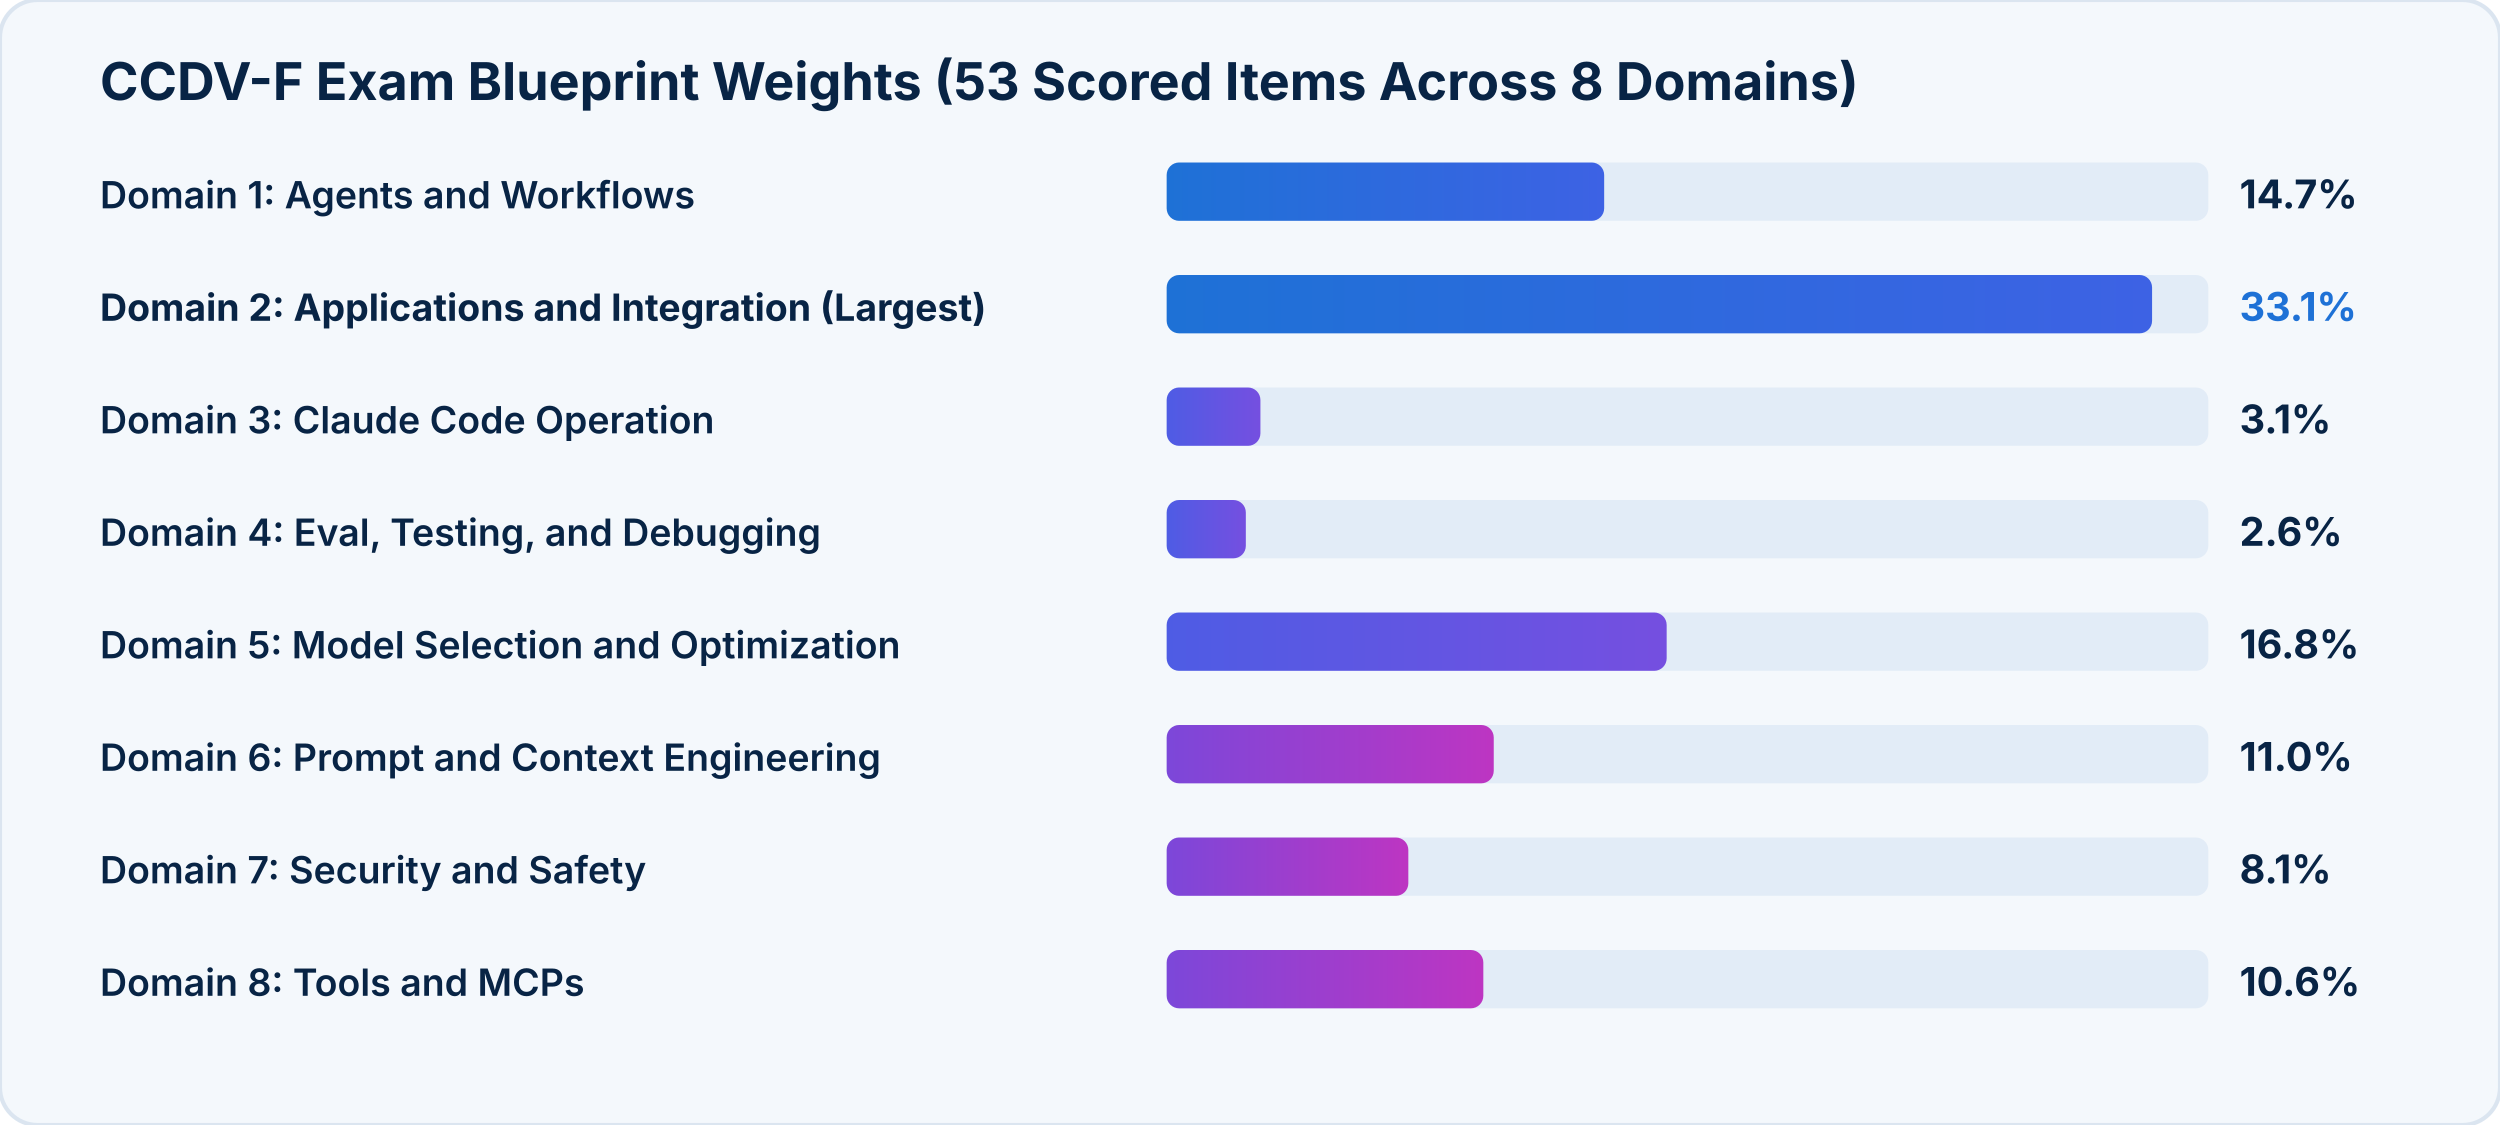
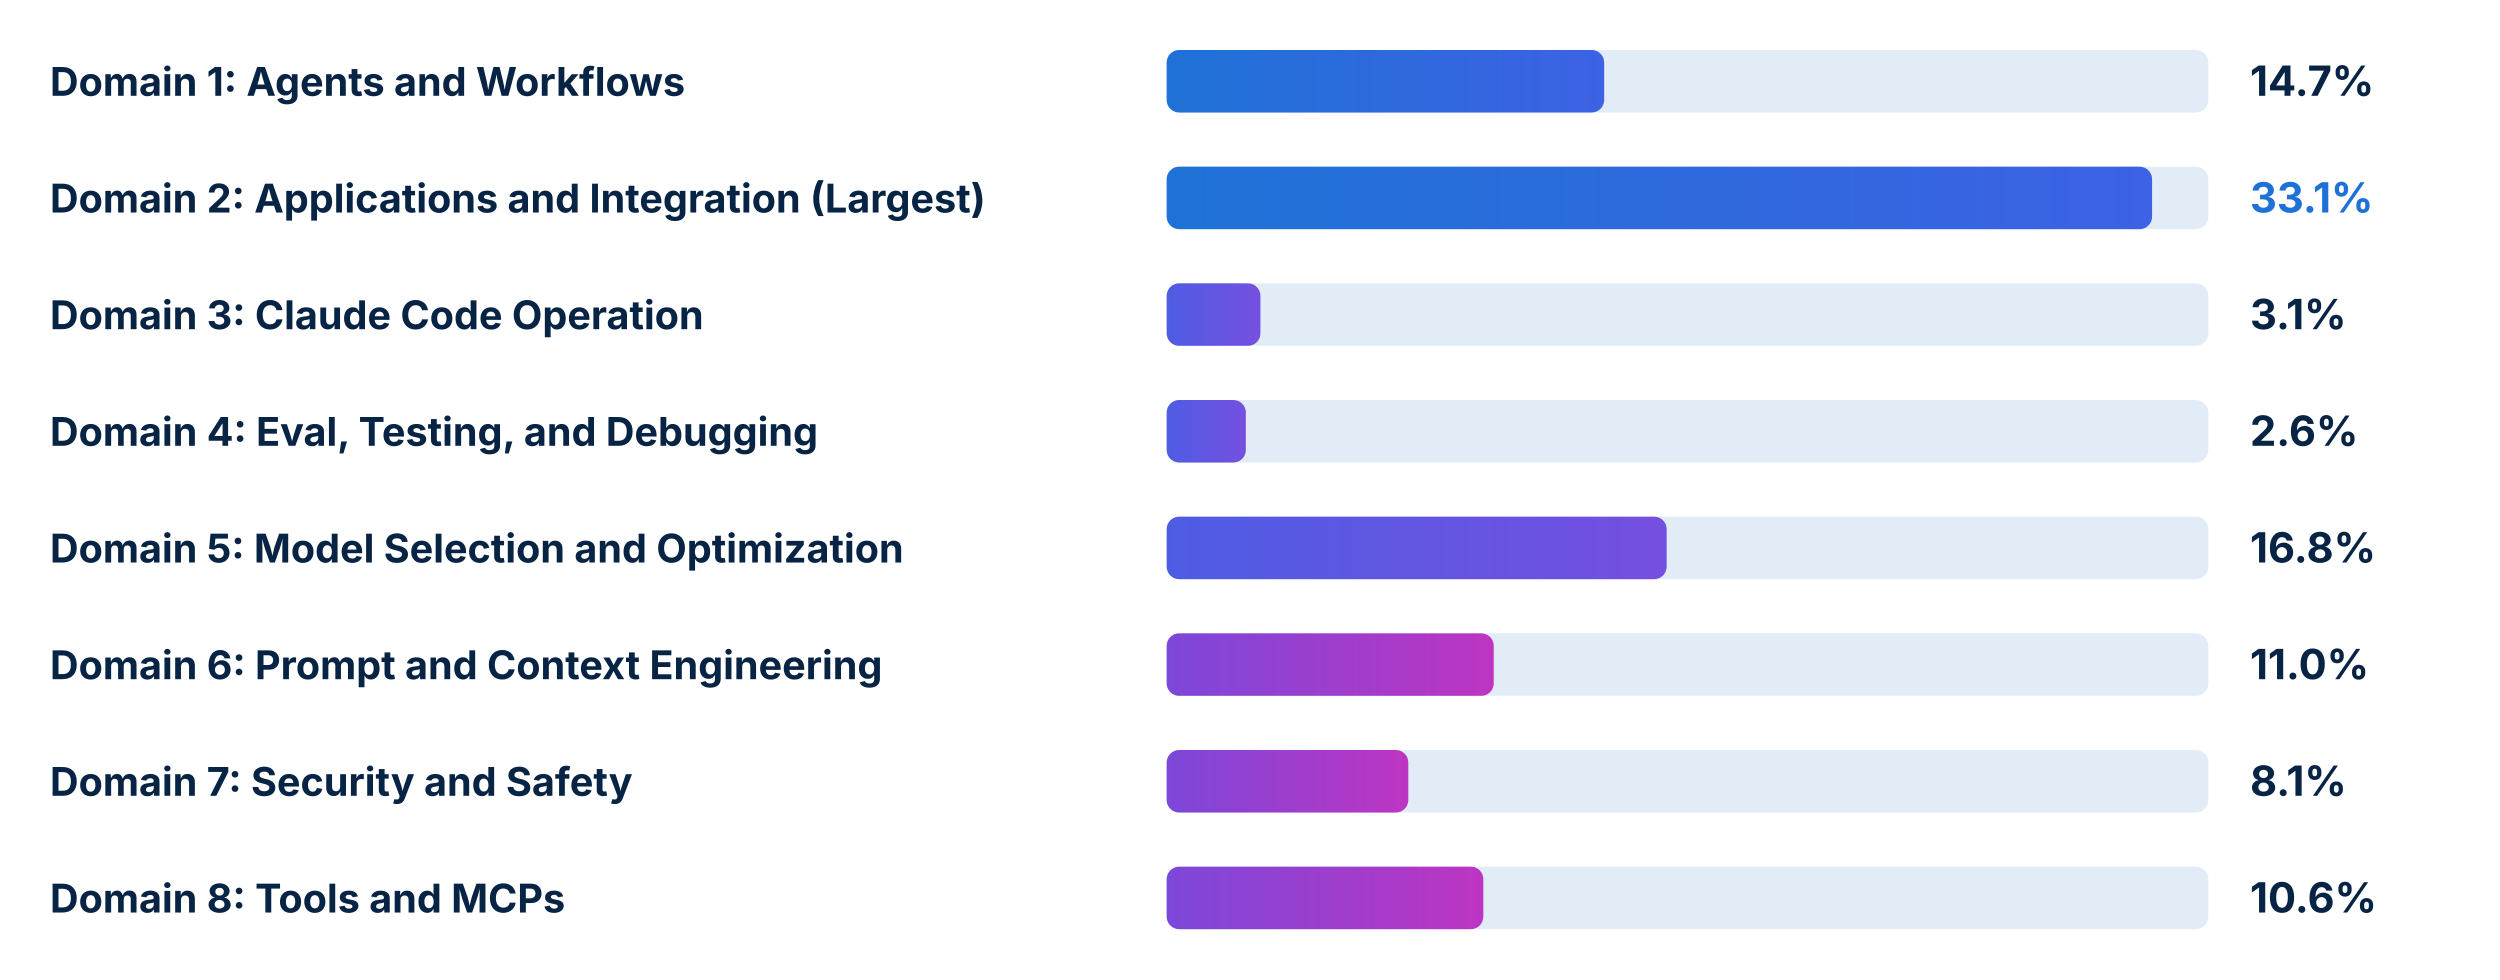
- <svg xmlns="http://www.w3.org/2000/svg" viewBox="0 0 1200 540" width="1200" height="540" role="img" aria-label="CCDV-F Exam Domain Weights">
+ <svg xmlns="http://www.w3.org/2000/svg" viewBox="0 0 1200 470" width="1200" height="470" role="img" aria-label="CCDV-F Exam Domain Weights">
  <defs>
    <linearGradient id="dv1" x1="0" y1="0" x2="1" y2="0">
      <stop offset="0" stop-color="#1e71d6" />
      <stop offset="1" stop-color="#3d62e4" />
    </linearGradient>
    <linearGradient id="dv2" x1="0" y1="0" x2="1" y2="0">
      <stop offset="0" stop-color="#4e5ce4" />
      <stop offset="1" stop-color="#754fe0" />
    </linearGradient>
    <linearGradient id="dv3" x1="0" y1="0" x2="1" y2="0">
      <stop offset="0" stop-color="#7c47d9" />
      <stop offset="1" stop-color="#bd35c2" />
    </linearGradient>
  </defs>
-   <rect width="1200" height="540" rx="18" fill="#f4f8fc" stroke="#dbe5f0" stroke-width="2" />
-   <text x="48" y="48" fill="#082445" font-family="Inter, system-ui, sans-serif" font-size="25" font-weight="700">CCDV-F Exam Blueprint Weights (53 Scored Items Across 8 Domains)</text>
-   <text x="48" y="100" fill="#082445" font-family="Inter, system-ui, sans-serif" font-size="18" font-weight="600">Domain 1: Agents and Workflows</text>
-   <rect x="560" y="78" width="500" height="28" rx="6" fill="#e2ecf7" />
-   <rect x="560" y="78" width="210" height="28" rx="6" fill="url(#dv1)" />
-   <text x="1075" y="100" fill="#082445" font-family="Inter, system-ui, sans-serif" font-size="19" font-weight="700">14.7%</text>
-   <text x="48" y="154" fill="#082445" font-family="Inter, system-ui, sans-serif" font-size="18" font-weight="700">Domain 2: Applications and Integration (Largest)</text>
-   <rect x="560" y="132" width="500" height="28" rx="6" fill="#e2ecf7" />
-   <rect x="560" y="132" width="473" height="28" rx="6" fill="url(#dv1)" />
-   <text x="1075" y="154" fill="#1e71d6" font-family="Inter, system-ui, sans-serif" font-size="19" font-weight="700">33.1%</text>
-   <text x="48" y="208" fill="#082445" font-family="Inter, system-ui, sans-serif" font-size="18" font-weight="600">Domain 3: Claude Code Operation</text>
-   <rect x="560" y="186" width="500" height="28" rx="6" fill="#e2ecf7" />
-   <rect x="560" y="186" width="45" height="28" rx="6" fill="url(#dv2)" />
-   <text x="1075" y="208" fill="#082445" font-family="Inter, system-ui, sans-serif" font-size="19" font-weight="700">3.1%</text>
-   <text x="48" y="262" fill="#082445" font-family="Inter, system-ui, sans-serif" font-size="18" font-weight="600">Domain 4: Eval, Testing, and Debugging</text>
-   <rect x="560" y="240" width="500" height="28" rx="6" fill="#e2ecf7" />
-   <rect x="560" y="240" width="38" height="28" rx="6" fill="url(#dv2)" />
-   <text x="1075" y="262" fill="#082445" font-family="Inter, system-ui, sans-serif" font-size="19" font-weight="700">2.6%</text>
-   <text x="48" y="316" fill="#082445" font-family="Inter, system-ui, sans-serif" font-size="18" font-weight="600">Domain 5: Model Selection and Optimization</text>
-   <rect x="560" y="294" width="500" height="28" rx="6" fill="#e2ecf7" />
-   <rect x="560" y="294" width="240" height="28" rx="6" fill="url(#dv2)" />
-   <text x="1075" y="316" fill="#082445" font-family="Inter, system-ui, sans-serif" font-size="19" font-weight="700">16.8%</text>
-   <text x="48" y="370" fill="#082445" font-family="Inter, system-ui, sans-serif" font-size="18" font-weight="600">Domain 6: Prompt and Context Engineering</text>
-   <rect x="560" y="348" width="500" height="28" rx="6" fill="#e2ecf7" />
-   <rect x="560" y="348" width="157" height="28" rx="6" fill="url(#dv3)" />
-   <text x="1075" y="370" fill="#082445" font-family="Inter, system-ui, sans-serif" font-size="19" font-weight="700">11.0%</text>
-   <text x="48" y="424" fill="#082445" font-family="Inter, system-ui, sans-serif" font-size="18" font-weight="600">Domain 7: Security and Safety</text>
-   <rect x="560" y="402" width="500" height="28" rx="6" fill="#e2ecf7" />
-   <rect x="560" y="402" width="116" height="28" rx="6" fill="url(#dv3)" />
-   <text x="1075" y="424" fill="#082445" font-family="Inter, system-ui, sans-serif" font-size="19" font-weight="700">8.1%</text>
-   <text x="48" y="478" fill="#082445" font-family="Inter, system-ui, sans-serif" font-size="18" font-weight="600">Domain 8: Tools and MCPs</text>
-   <rect x="560" y="456" width="500" height="28" rx="6" fill="#e2ecf7" />
-   <rect x="560" y="456" width="152" height="28" rx="6" fill="url(#dv3)" />
-   <text x="1075" y="478" fill="#082445" font-family="Inter, system-ui, sans-serif" font-size="19" font-weight="700">10.6%</text>
+   <text x="24" y="46" fill="#082445" font-family="Inter, system-ui, sans-serif" font-size="19" font-weight="700">Domain 1: Agents and Workflows</text>
+   <rect x="560" y="24" width="500" height="30" rx="6" fill="#e2ecf7" />
+   <rect x="560" y="24" width="210" height="30" rx="6" fill="url(#dv1)" />
+   <text x="1080" y="46" fill="#082445" font-family="Inter, system-ui, sans-serif" font-size="20" font-weight="700">14.7%</text>
+   <text x="24" y="102" fill="#082445" font-family="Inter, system-ui, sans-serif" font-size="19" font-weight="700">Domain 2: Applications and Integration (Largest)</text>
+   <rect x="560" y="80" width="500" height="30" rx="6" fill="#e2ecf7" />
+   <rect x="560" y="80" width="473" height="30" rx="6" fill="url(#dv1)" />
+   <text x="1080" y="102" fill="#1e71d6" font-family="Inter, system-ui, sans-serif" font-size="20" font-weight="700">33.1%</text>
+   <text x="24" y="158" fill="#082445" font-family="Inter, system-ui, sans-serif" font-size="19" font-weight="700">Domain 3: Claude Code Operation</text>
+   <rect x="560" y="136" width="500" height="30" rx="6" fill="#e2ecf7" />
+   <rect x="560" y="136" width="45" height="30" rx="6" fill="url(#dv2)" />
+   <text x="1080" y="158" fill="#082445" font-family="Inter, system-ui, sans-serif" font-size="20" font-weight="700">3.1%</text>
+   <text x="24" y="214" fill="#082445" font-family="Inter, system-ui, sans-serif" font-size="19" font-weight="700">Domain 4: Eval, Testing, and Debugging</text>
+   <rect x="560" y="192" width="500" height="30" rx="6" fill="#e2ecf7" />
+   <rect x="560" y="192" width="38" height="30" rx="6" fill="url(#dv2)" />
+   <text x="1080" y="214" fill="#082445" font-family="Inter, system-ui, sans-serif" font-size="20" font-weight="700">2.6%</text>
+   <text x="24" y="270" fill="#082445" font-family="Inter, system-ui, sans-serif" font-size="19" font-weight="700">Domain 5: Model Selection and Optimization</text>
+   <rect x="560" y="248" width="500" height="30" rx="6" fill="#e2ecf7" />
+   <rect x="560" y="248" width="240" height="30" rx="6" fill="url(#dv2)" />
+   <text x="1080" y="270" fill="#082445" font-family="Inter, system-ui, sans-serif" font-size="20" font-weight="700">16.8%</text>
+   <text x="24" y="326" fill="#082445" font-family="Inter, system-ui, sans-serif" font-size="19" font-weight="700">Domain 6: Prompt and Context Engineering</text>
+   <rect x="560" y="304" width="500" height="30" rx="6" fill="#e2ecf7" />
+   <rect x="560" y="304" width="157" height="30" rx="6" fill="url(#dv3)" />
+   <text x="1080" y="326" fill="#082445" font-family="Inter, system-ui, sans-serif" font-size="20" font-weight="700">11.0%</text>
+   <text x="24" y="382" fill="#082445" font-family="Inter, system-ui, sans-serif" font-size="19" font-weight="700">Domain 7: Security and Safety</text>
+   <rect x="560" y="360" width="500" height="30" rx="6" fill="#e2ecf7" />
+   <rect x="560" y="360" width="116" height="30" rx="6" fill="url(#dv3)" />
+   <text x="1080" y="382" fill="#082445" font-family="Inter, system-ui, sans-serif" font-size="20" font-weight="700">8.1%</text>
+   <text x="24" y="438" fill="#082445" font-family="Inter, system-ui, sans-serif" font-size="19" font-weight="700">Domain 8: Tools and MCPs</text>
+   <rect x="560" y="416" width="500" height="30" rx="6" fill="#e2ecf7" />
+   <rect x="560" y="416" width="152" height="30" rx="6" fill="url(#dv3)" />
+   <text x="1080" y="438" fill="#082445" font-family="Inter, system-ui, sans-serif" font-size="20" font-weight="700">10.6%</text>
</svg>
